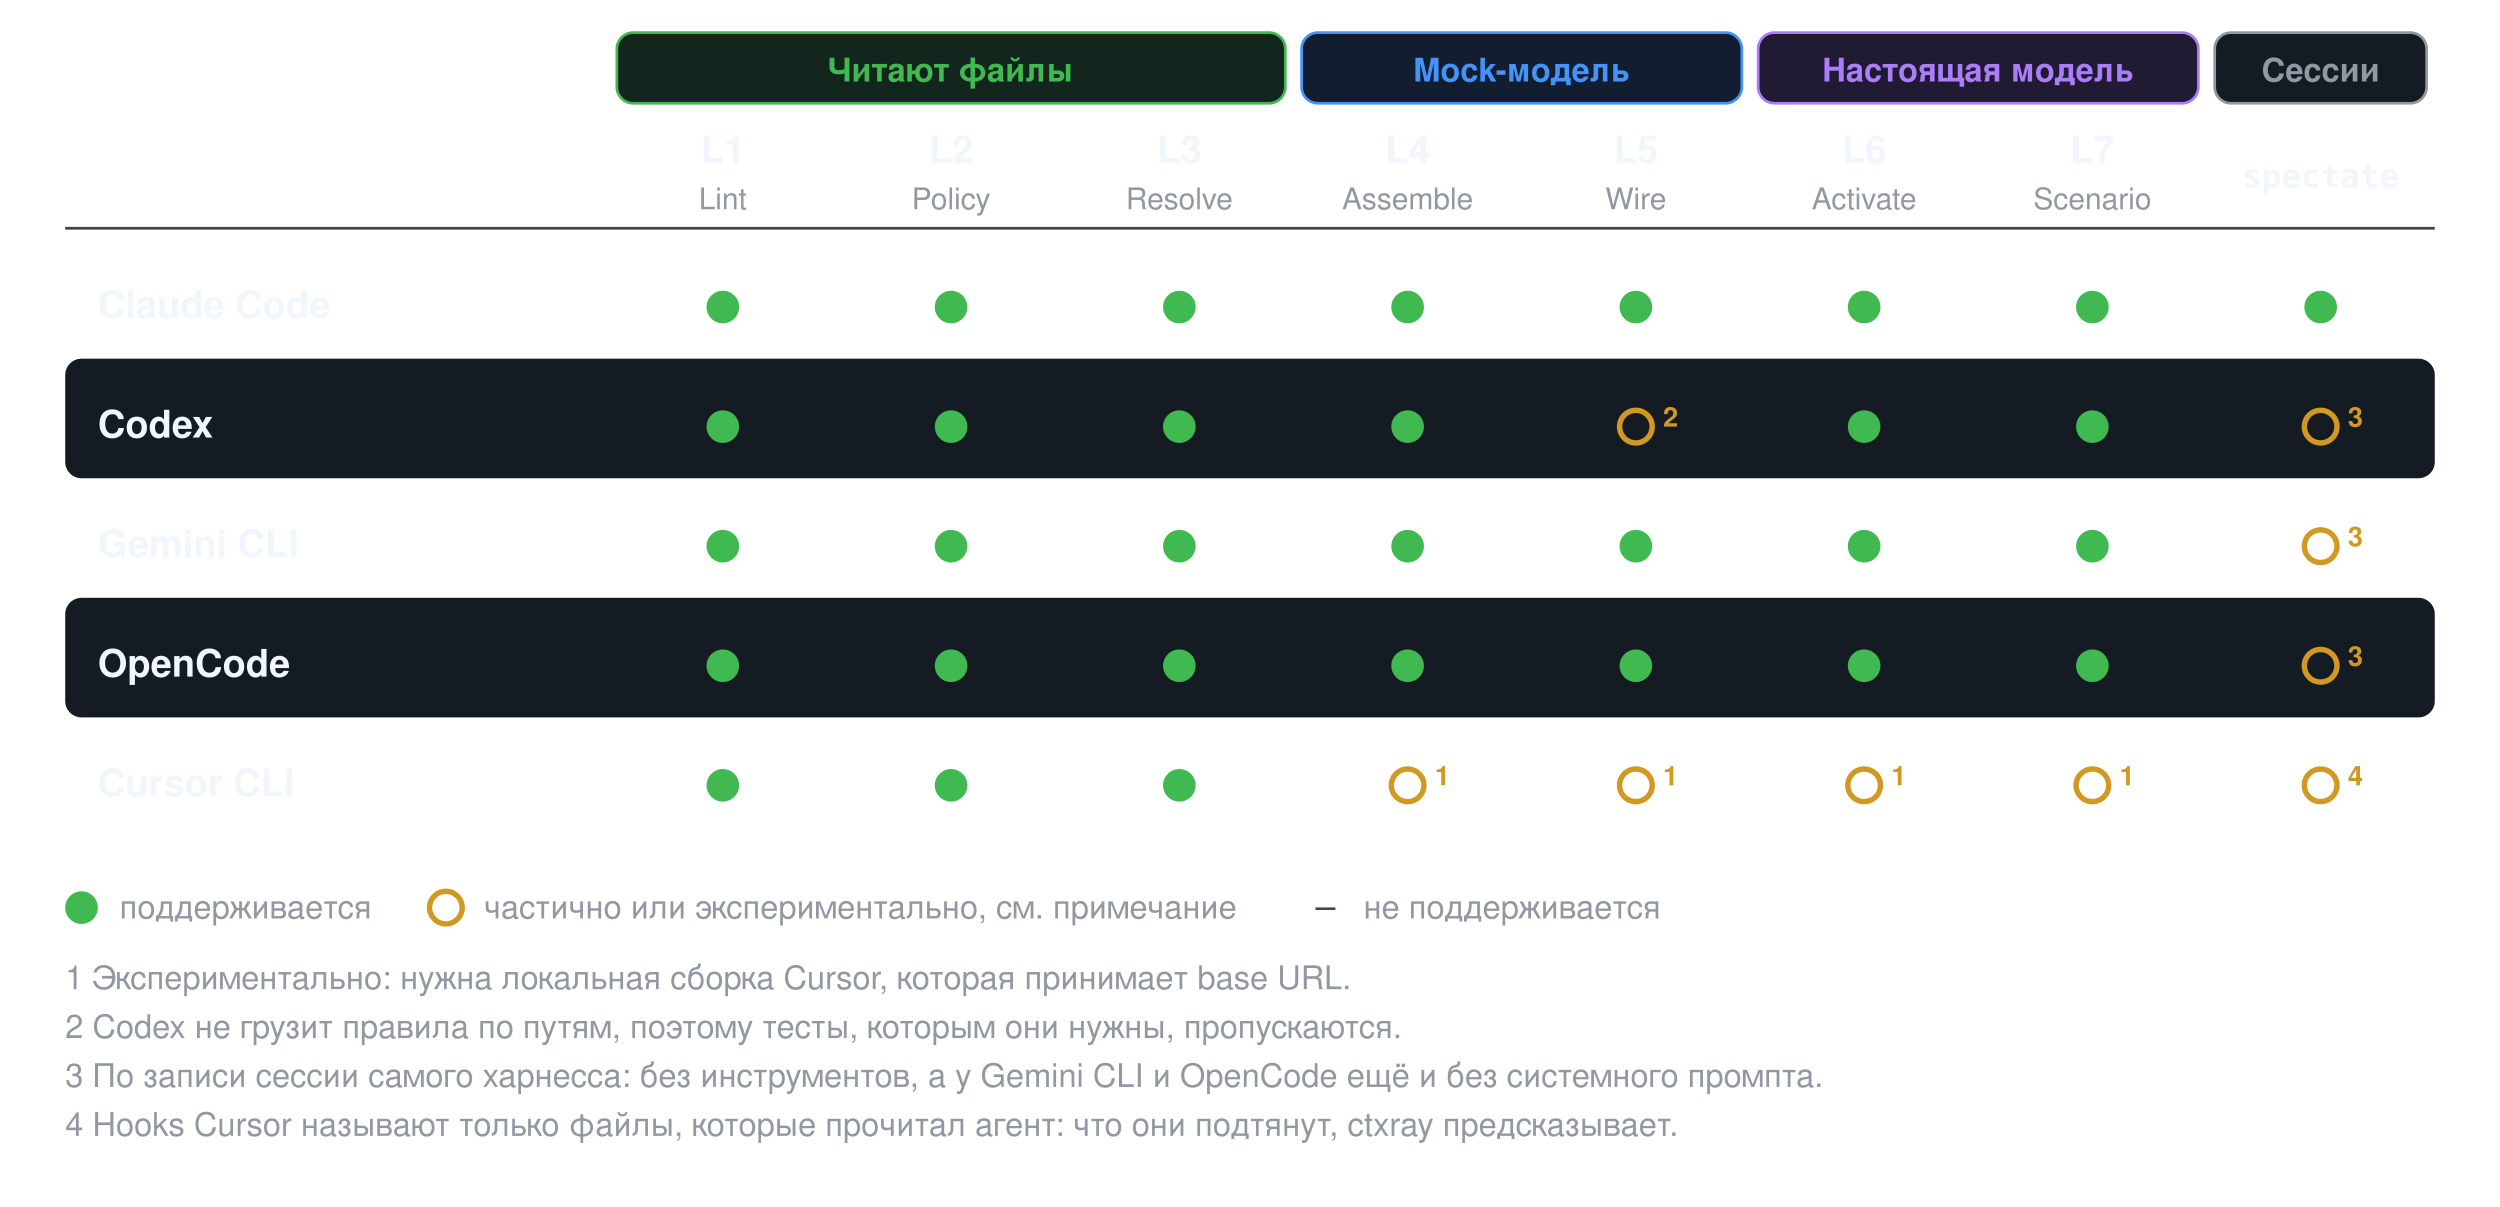
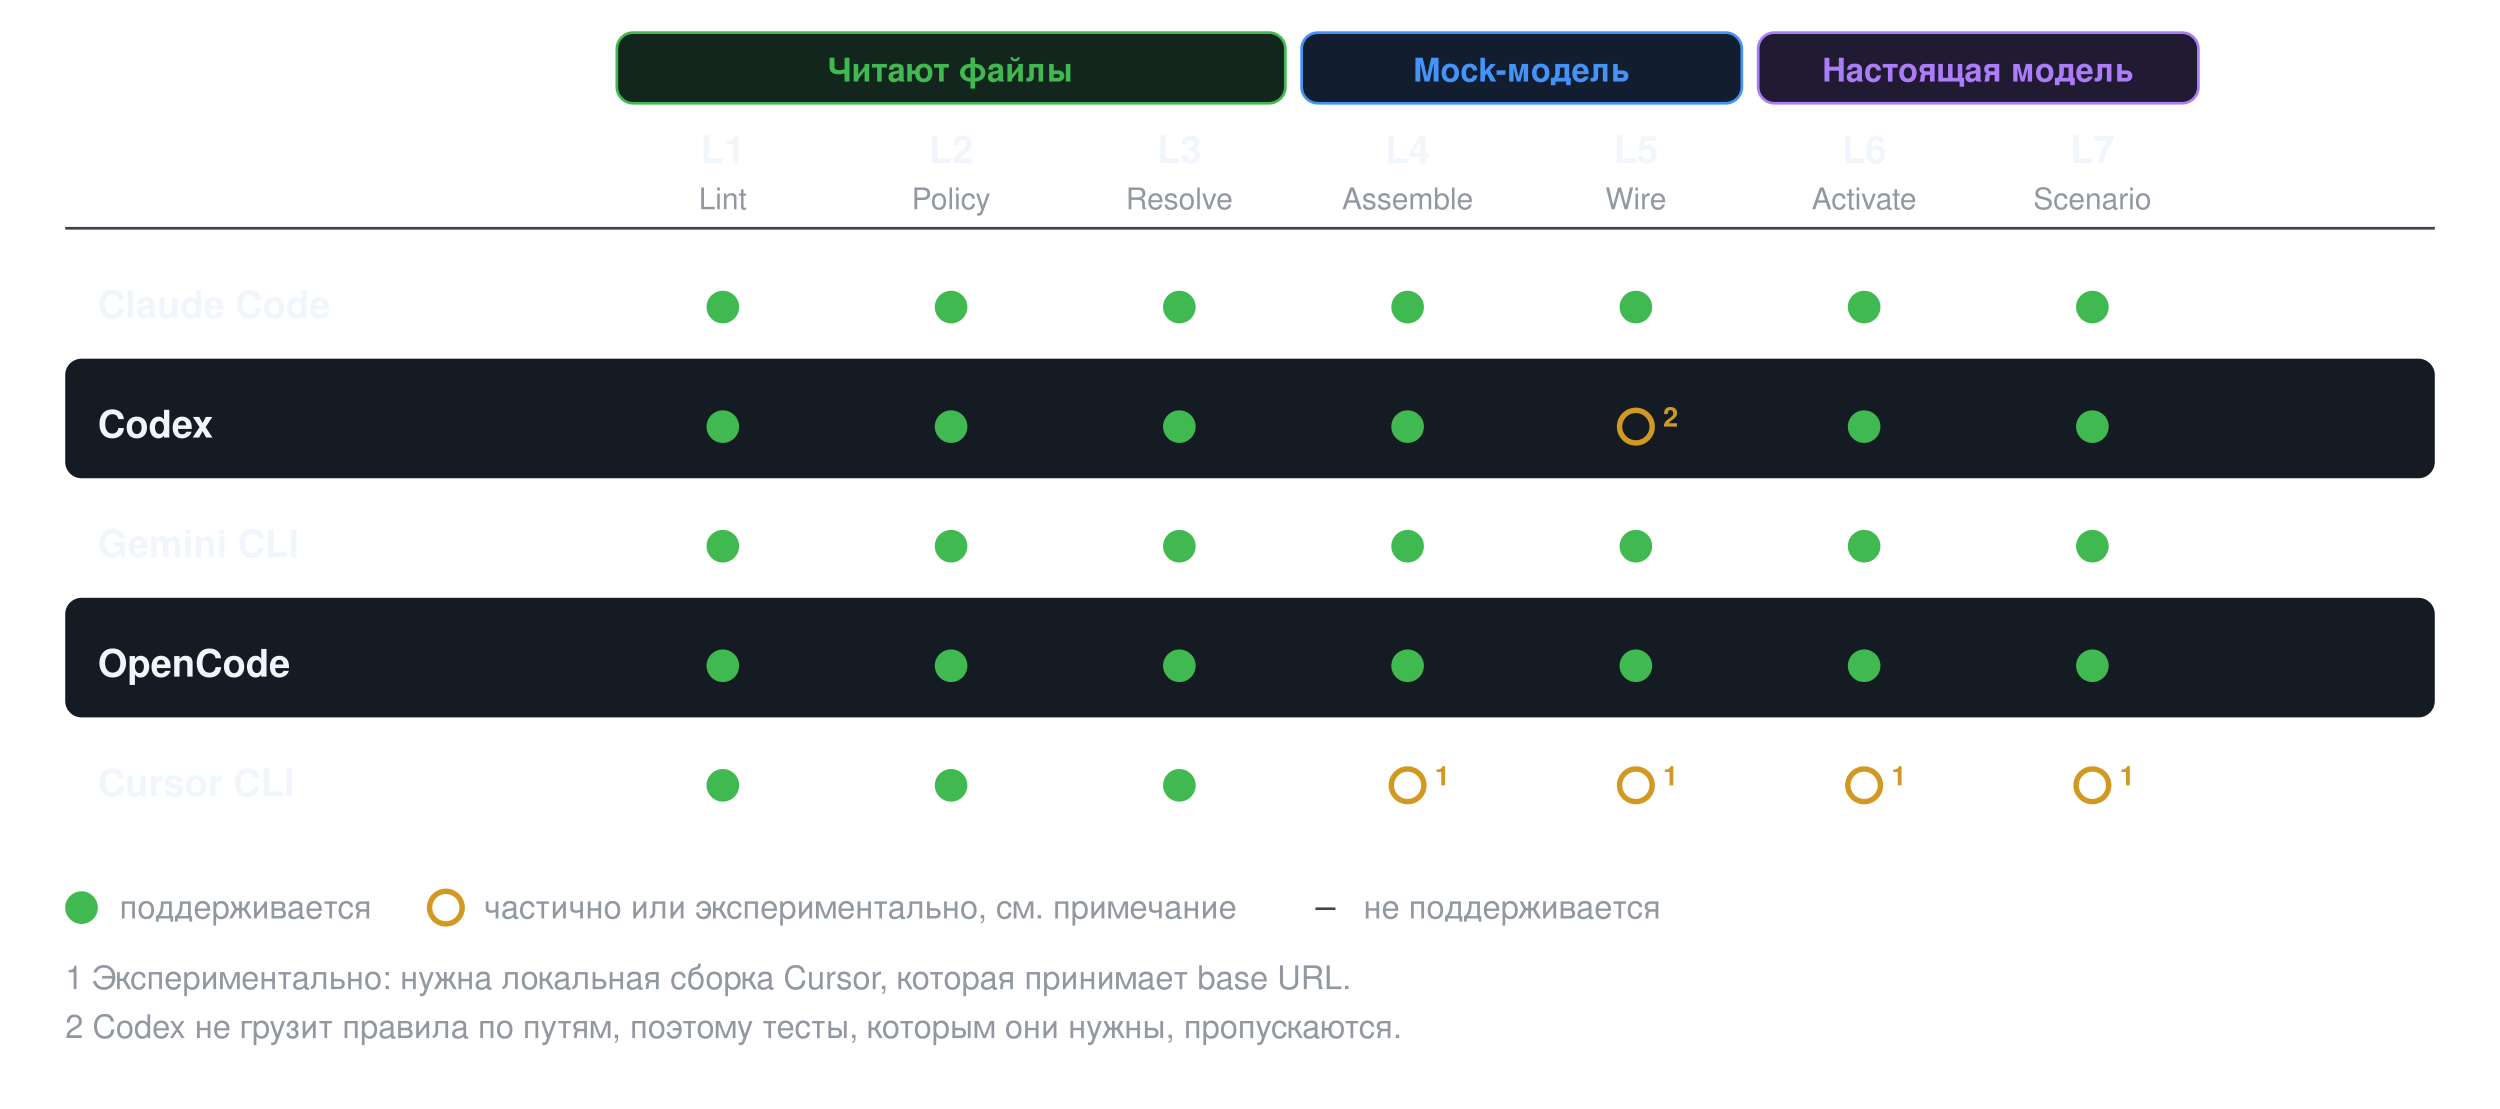
- <svg xmlns="http://www.w3.org/2000/svg" width="920" height="444" viewBox="0 0 920 444" font-family="-apple-system, BlinkMacSystemFont, 'Segoe UI', Helvetica, Arial, sans-serif" role="img">
+ <svg xmlns="http://www.w3.org/2000/svg" width="920" height="408" viewBox="0 0 920 408" font-family="-apple-system, BlinkMacSystemFont, 'Segoe UI', Helvetica, Arial, sans-serif" role="img">
  <rect x="227.0" y="12" width="246.0" height="26" rx="6" fill="#12261e" stroke="#3fb950" stroke-width="1" />
  <text x="350.0" y="30" font-size="12" fill="#3fb950" font-weight="600" text-anchor="middle">Читают файлы</text>
  <rect x="479.0" y="12" width="162.0" height="26" rx="6" fill="#121d2f" stroke="#4493f8" stroke-width="1" />
  <text x="560.0" y="30" font-size="12" fill="#4493f8" font-weight="600" text-anchor="middle">Mock-модель</text>
  <rect x="647.0" y="12" width="162.0" height="26" rx="6" fill="#211a33" stroke="#ab7df8" stroke-width="1" />
  <text x="728.0" y="30" font-size="12" fill="#ab7df8" font-weight="600" text-anchor="middle">Настоящая модель</text>
-   <rect x="815.0" y="12" width="78.0" height="26" rx="6" fill="#151b23" stroke="#9198a1" stroke-width="1" />
-   <text x="854.0" y="30" font-size="12" fill="#9198a1" font-weight="600" text-anchor="middle">Сессии</text>
  <text x="266.0" y="60" font-size="14" fill="#f0f6fc" font-weight="700" text-anchor="middle">L1</text>
  <text x="266.0" y="77" font-size="11" fill="#9198a1" text-anchor="middle">Lint</text>
  <text x="350.0" y="60" font-size="14" fill="#f0f6fc" font-weight="700" text-anchor="middle">L2</text>
  <text x="350.0" y="77" font-size="11" fill="#9198a1" text-anchor="middle">Policy</text>
  <text x="434.0" y="60" font-size="14" fill="#f0f6fc" font-weight="700" text-anchor="middle">L3</text>
  <text x="434.0" y="77" font-size="11" fill="#9198a1" text-anchor="middle">Resolve</text>
  <text x="518.0" y="60" font-size="14" fill="#f0f6fc" font-weight="700" text-anchor="middle">L4</text>
  <text x="518.0" y="77" font-size="11" fill="#9198a1" text-anchor="middle">Assemble</text>
  <text x="602.0" y="60" font-size="14" fill="#f0f6fc" font-weight="700" text-anchor="middle">L5</text>
  <text x="602.0" y="77" font-size="11" fill="#9198a1" text-anchor="middle">Wire</text>
  <text x="686.0" y="60" font-size="14" fill="#f0f6fc" font-weight="700" text-anchor="middle">L6</text>
  <text x="686.0" y="77" font-size="11" fill="#9198a1" text-anchor="middle">Activate</text>
  <text x="770.0" y="60" font-size="14" fill="#f0f6fc" font-weight="700" text-anchor="middle">L7</text>
  <text x="770.0" y="77" font-size="11" fill="#9198a1" text-anchor="middle">Scenario</text>
-   <text x="854.0" y="69" font-size="12" fill="#f0f6fc" font-weight="600" text-anchor="middle" font-family="ui-monospace, SFMono-Regular, 'SF Mono', Menlo, Consolas, monospace">spectate</text>
  <path d="M24 84 H896" fill="none" stroke="#3d444d" stroke-width="1" />
  <text x="36" y="117" font-size="14" fill="#f0f6fc" font-weight="600">Claude Code</text>
  <circle cx="266.0" cy="113" r="6" fill="#3fb950" />
  <circle cx="350.0" cy="113" r="6" fill="#3fb950" />
  <circle cx="434.0" cy="113" r="6" fill="#3fb950" />
  <circle cx="518.0" cy="113" r="6" fill="#3fb950" />
  <circle cx="602.0" cy="113" r="6" fill="#3fb950" />
  <circle cx="686.0" cy="113" r="6" fill="#3fb950" />
  <circle cx="770.0" cy="113" r="6" fill="#3fb950" />
-   <circle cx="854.0" cy="113" r="6" fill="#3fb950" />
  <rect x="24" y="132" width="872" height="44" rx="6" fill="#151b23" />
  <text x="36" y="161" font-size="14" fill="#f0f6fc" font-weight="600">Codex</text>
  <circle cx="266.0" cy="157" r="6" fill="#3fb950" />
  <circle cx="350.0" cy="157" r="6" fill="#3fb950" />
  <circle cx="434.0" cy="157" r="6" fill="#3fb950" />
  <circle cx="518.0" cy="157" r="6" fill="#3fb950" />
  <circle cx="602.0" cy="157" r="6" fill="none" stroke="#d29922" stroke-width="2" />
  <text x="612.0" y="157" font-size="10" fill="#d29922" font-weight="700">2</text>
  <circle cx="686.0" cy="157" r="6" fill="#3fb950" />
  <circle cx="770.0" cy="157" r="6" fill="#3fb950" />
-   <circle cx="854.0" cy="157" r="6" fill="none" stroke="#d29922" stroke-width="2" />
-   <text x="864.0" y="157" font-size="10" fill="#d29922" font-weight="700">3</text>
  <text x="36" y="205" font-size="14" fill="#f0f6fc" font-weight="600">Gemini CLI</text>
  <circle cx="266.0" cy="201" r="6" fill="#3fb950" />
  <circle cx="350.0" cy="201" r="6" fill="#3fb950" />
  <circle cx="434.0" cy="201" r="6" fill="#3fb950" />
  <circle cx="518.0" cy="201" r="6" fill="#3fb950" />
  <circle cx="602.0" cy="201" r="6" fill="#3fb950" />
  <circle cx="686.0" cy="201" r="6" fill="#3fb950" />
  <circle cx="770.0" cy="201" r="6" fill="#3fb950" />
-   <circle cx="854.0" cy="201" r="6" fill="none" stroke="#d29922" stroke-width="2" />
-   <text x="864.0" y="201" font-size="10" fill="#d29922" font-weight="700">3</text>
  <rect x="24" y="220" width="872" height="44" rx="6" fill="#151b23" />
  <text x="36" y="249" font-size="14" fill="#f0f6fc" font-weight="600">OpenCode</text>
  <circle cx="266.0" cy="245" r="6" fill="#3fb950" />
  <circle cx="350.0" cy="245" r="6" fill="#3fb950" />
  <circle cx="434.0" cy="245" r="6" fill="#3fb950" />
  <circle cx="518.0" cy="245" r="6" fill="#3fb950" />
  <circle cx="602.0" cy="245" r="6" fill="#3fb950" />
  <circle cx="686.0" cy="245" r="6" fill="#3fb950" />
  <circle cx="770.0" cy="245" r="6" fill="#3fb950" />
-   <circle cx="854.0" cy="245" r="6" fill="none" stroke="#d29922" stroke-width="2" />
-   <text x="864.0" y="245" font-size="10" fill="#d29922" font-weight="700">3</text>
  <text x="36" y="293" font-size="14" fill="#f0f6fc" font-weight="600">Cursor CLI</text>
  <circle cx="266.0" cy="289" r="6" fill="#3fb950" />
  <circle cx="350.0" cy="289" r="6" fill="#3fb950" />
  <circle cx="434.0" cy="289" r="6" fill="#3fb950" />
  <circle cx="518.0" cy="289" r="6" fill="none" stroke="#d29922" stroke-width="2" />
  <text x="528.0" y="289" font-size="10" fill="#d29922" font-weight="700">1</text>
  <circle cx="602.0" cy="289" r="6" fill="none" stroke="#d29922" stroke-width="2" />
  <text x="612.0" y="289" font-size="10" fill="#d29922" font-weight="700">1</text>
  <circle cx="686.0" cy="289" r="6" fill="none" stroke="#d29922" stroke-width="2" />
  <text x="696.0" y="289" font-size="10" fill="#d29922" font-weight="700">1</text>
  <circle cx="770.0" cy="289" r="6" fill="none" stroke="#d29922" stroke-width="2" />
  <text x="780.0" y="289" font-size="10" fill="#d29922" font-weight="700">1</text>
-   <circle cx="854.0" cy="289" r="6" fill="none" stroke="#d29922" stroke-width="2" />
-   <text x="864.0" y="289" font-size="10" fill="#d29922" font-weight="700">4</text>
  <circle cx="30" cy="334" r="6" fill="#3fb950" />
  <text x="44" y="338" font-size="12" fill="#9198a1">поддерживается</text>
  <circle cx="164.08" cy="334" r="6" fill="none" stroke="#d29922" stroke-width="2" />
  <text x="178.08" y="338" font-size="12" fill="#9198a1">частично или экспериментально, см. примечание</text>
  <text x="487.76" y="338" font-size="13" fill="#3d444d" text-anchor="middle">–</text>
  <text x="501.76" y="338" font-size="12" fill="#9198a1">не поддерживается</text>
  <text x="24" y="364" font-size="12" fill="#9198a1">1  Экспериментально: нужна локальная сборка Cursor, которая принимает base URL.</text>
  <text x="24" y="382" font-size="12" fill="#9198a1">2  Codex не грузит правила по путям, поэтому тесты, которым они нужны, пропускаются.</text>
-   <text x="24" y="400" font-size="12" fill="#9198a1">3  По записи сессии самого харнесса: без инструментов, а у Gemini CLI и OpenCode ещё и без системного промпта.</text>
-   <text x="24" y="418" font-size="12" fill="#9198a1">4  Hooks Cursor называют только файлы, которые прочитал агент: что они подтянут, ctxray предсказывает.</text>
</svg>
